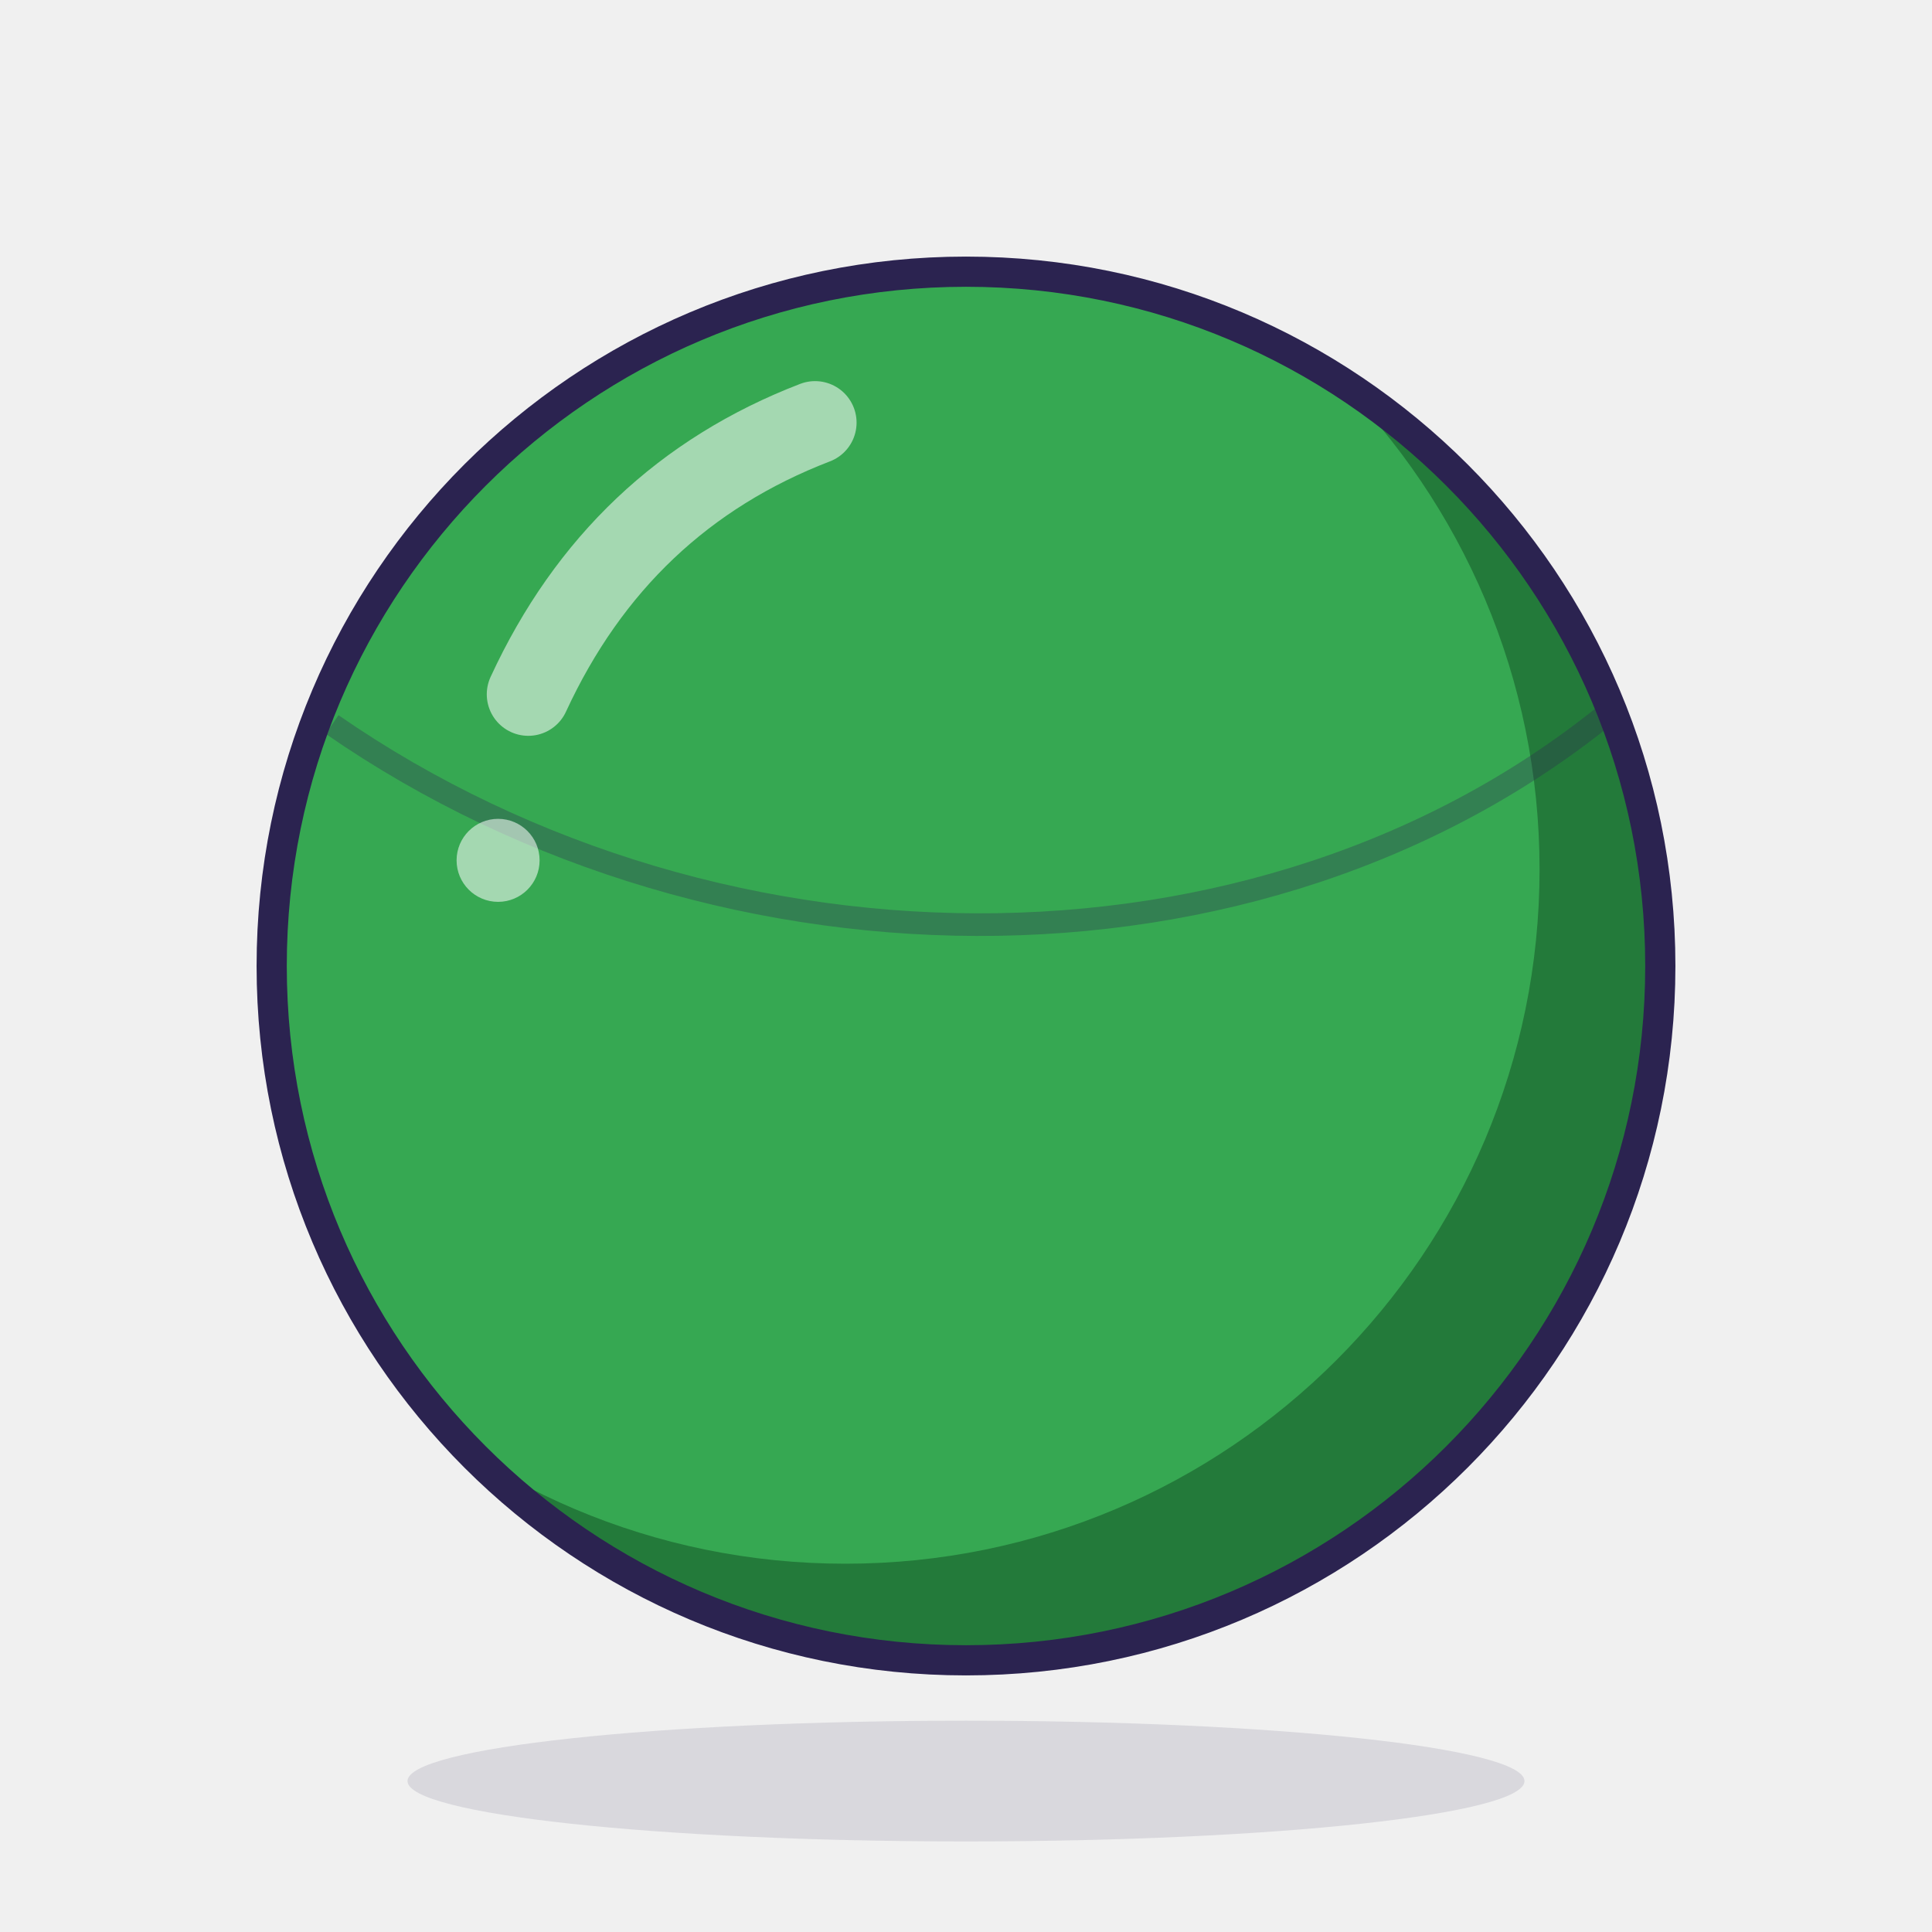
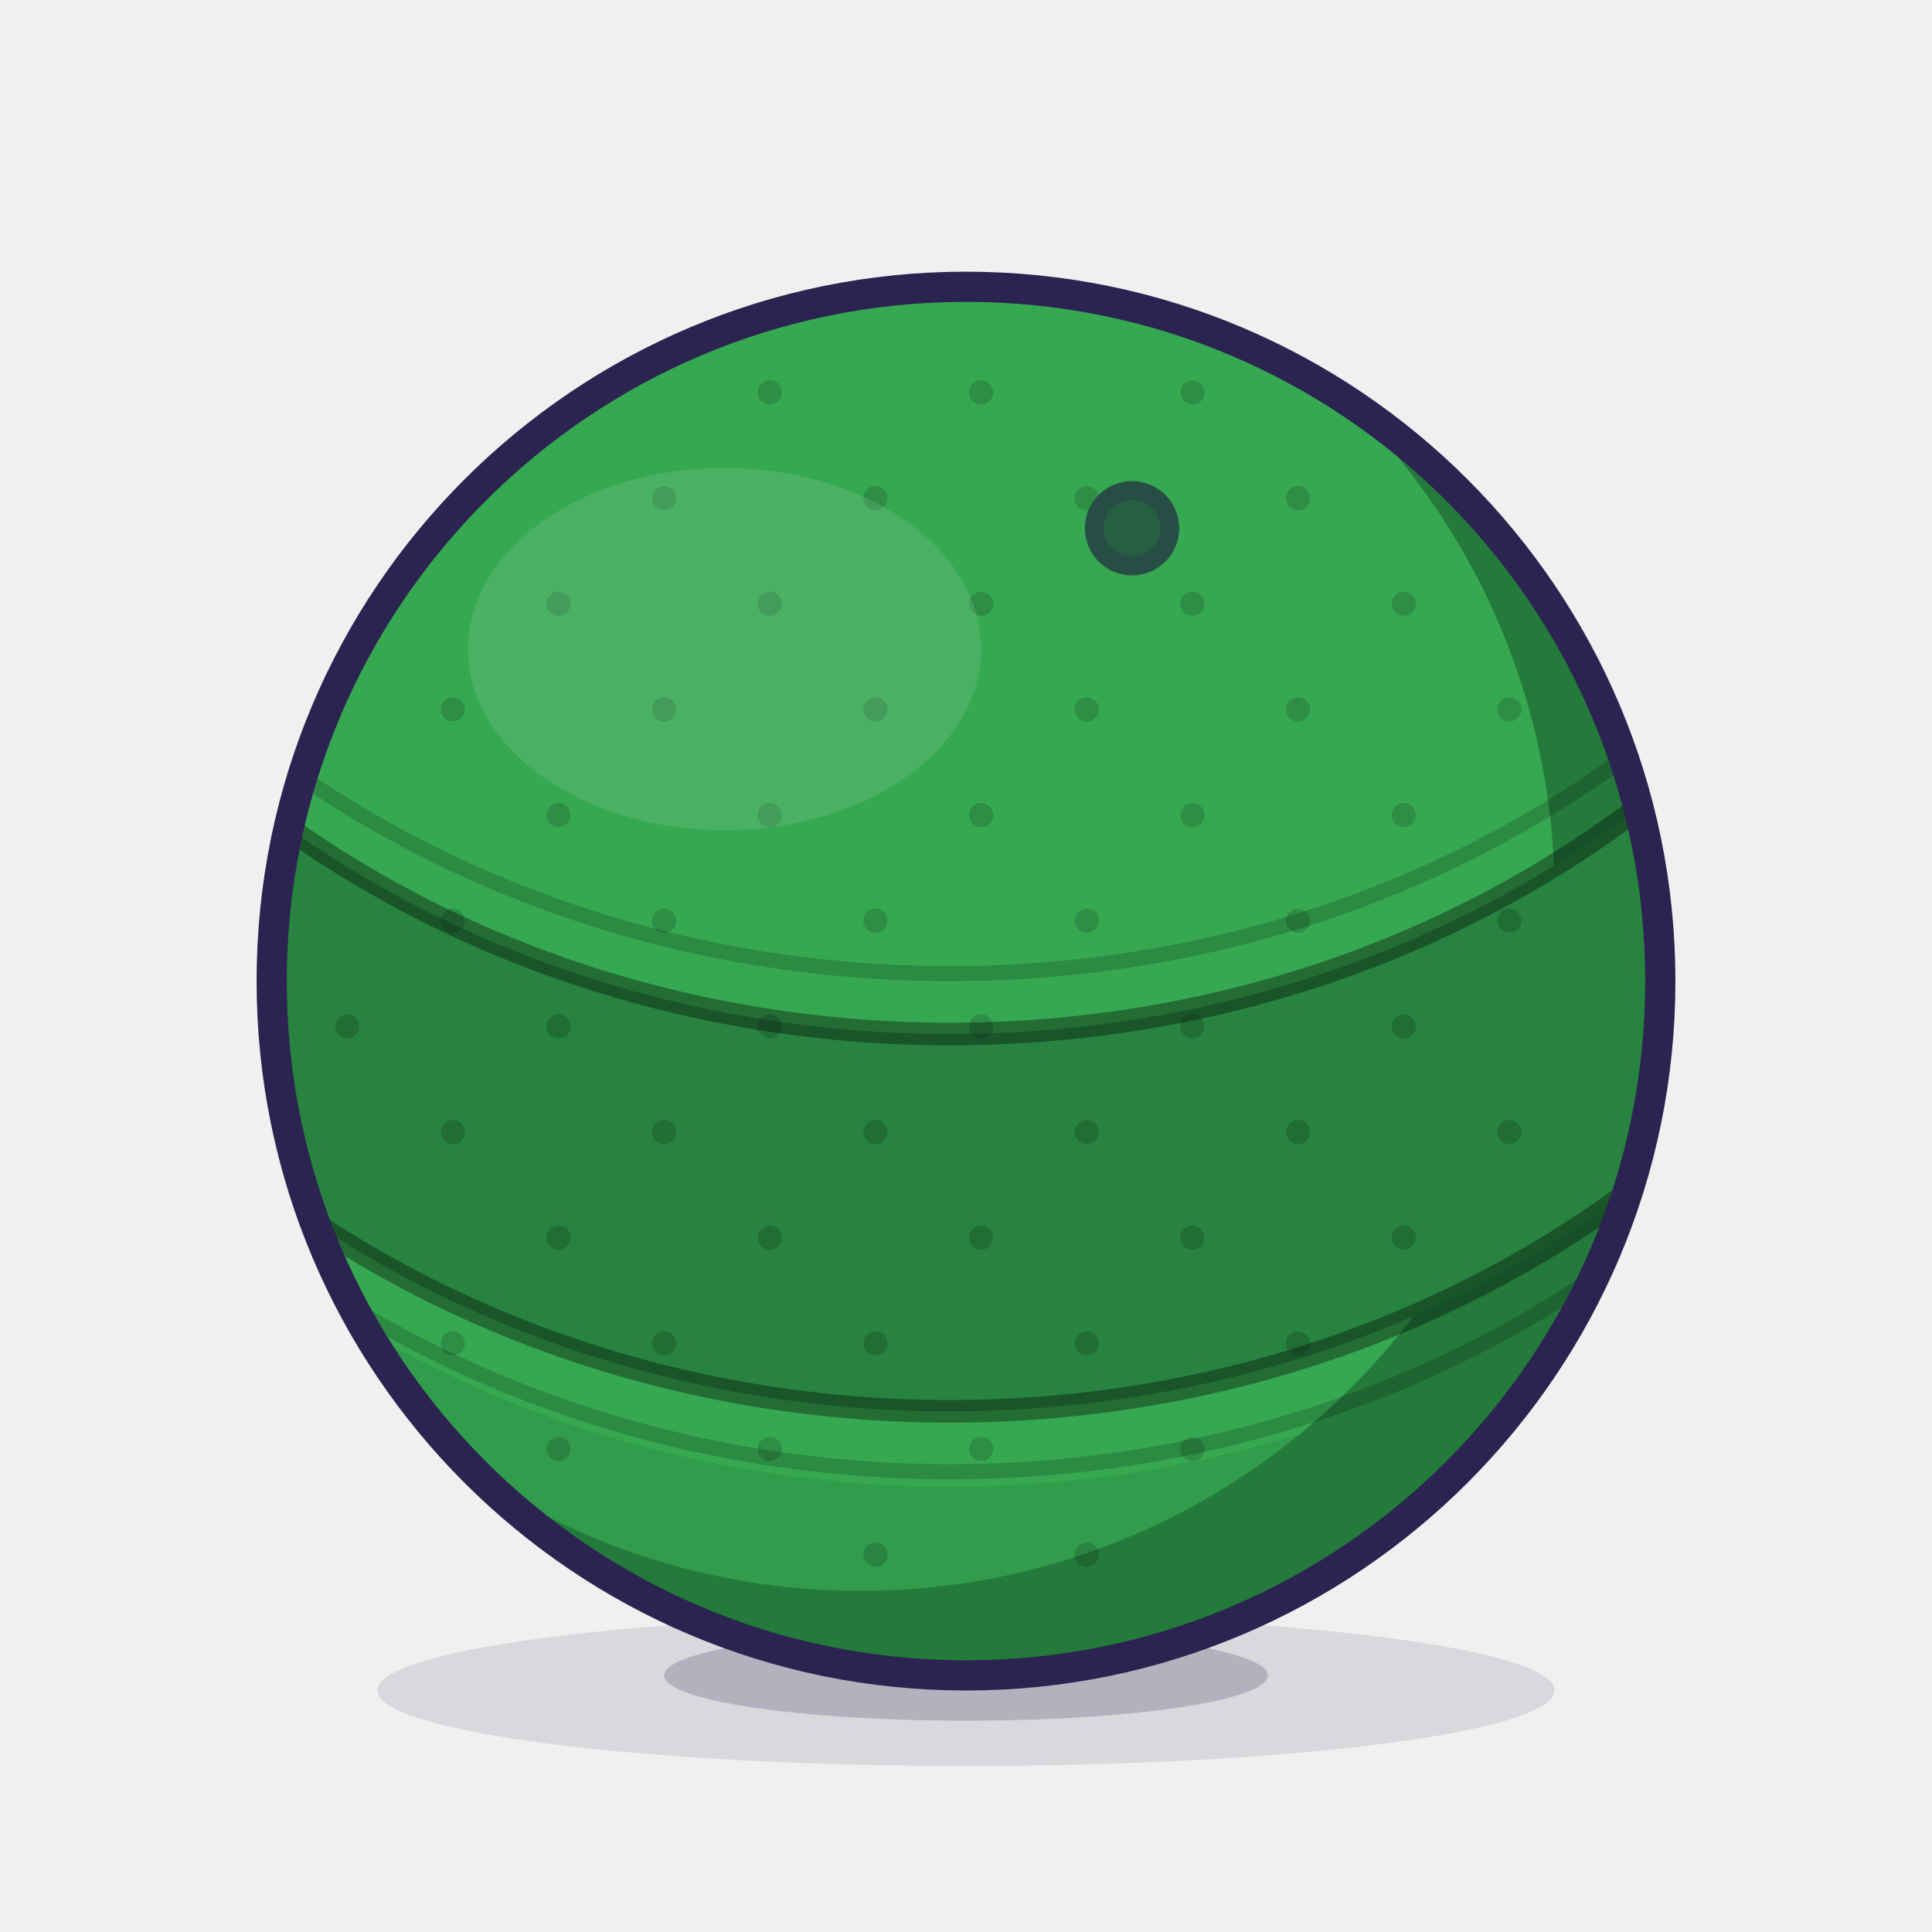
<svg xmlns="http://www.w3.org/2000/svg" viewBox="0 0 256 256" width="256" height="256">
-   <ellipse cx="128" cy="236" rx="74" ry="8" fill="#2B2350" opacity="0.12" />
+   <ellipse cx="128" cy="224" rx="78" ry="10" fill="#2B2350" opacity="0.12" />
+   <ellipse cx="128" cy="222" rx="40" ry="6" fill="#2B2350" opacity="0.22" />
  <clipPath id="c1">
-     <path d="M 36 128 A 92 92 0 1 0 220 128 A 92 92 0 1 0 36 128 Z" />
+     <path d="M 36 130 A 92 92 0 1 0 220 130 A 92 92 0 1 0 36 130 Z" />
  </clipPath>
-   <path d="M 36 128 A 92 92 0 1 0 220 128 A 92 92 0 1 0 36 128 Z" fill="#237A3A" />
+   <path d="M 36 130 A 92 92 0 1 0 220 130 A 92 92 0 1 0 36 130 Z" fill="#237A3A" />
  <g clip-path="url(#c1)">
-     <path d="M 36 128 A 92 92 0 1 0 220 128 A 92 92 0 1 0 36 128 Z" fill="#36A852" transform="translate(-16 -12.8)" />
+     <path d="M 36 130 A 92 92 0 1 0 220 130 A 92 92 0 1 0 36 130 Z" fill="#36A852" transform="translate(-14 -11.2)" />
  </g>
-   <path d="M 36 128 A 92 92 0 1 0 220 128 A 92 92 0 1 0 36 128 Z" fill="none" stroke="#2B2350" stroke-width="4" stroke-linejoin="round" stroke-linecap="round" />
  <g clip-path="url(#c1)">
-     <path d="M 44 96 C 96 132, 170 132, 216 92" fill="none" stroke="#2B2350" stroke-width="3" opacity="0.3" />
+     <path d="M 26 100 C 82 150, 174 150, 230 96 L 230 146 C 174 200, 82 200, 26 150 Z" fill="#27833F" />
+     <path d="M 26 160 C 82 210, 174 210, 230 156 L 230 240 L 26 240 Z" fill="#237A3A" opacity="0.25" />
+     <path d="M 26 100 C 82 150, 174 150, 230 96 M 26 150 C 82 200, 174 200, 230 146" fill="none" stroke="#000000" stroke-width="3" opacity="0.35" />
+     <path d="M 26 92 C 82 142, 174 142, 230 88 M 26 158 C 82 208, 174 208, 230 154" fill="none" stroke="#000000" stroke-width="2" opacity="0.18" />
+     <circle cx="46" cy="136" r="1.6" fill="#000000" opacity="0.16" />
+     <circle cx="60" cy="94" r="1.6" fill="#000000" opacity="0.16" />
+     <circle cx="60" cy="122" r="1.6" fill="#000000" opacity="0.16" />
+     <circle cx="60" cy="150" r="1.6" fill="#000000" opacity="0.16" />
+     <circle cx="60" cy="178" r="1.6" fill="#000000" opacity="0.16" />
+     <circle cx="74" cy="80" r="1.6" fill="#000000" opacity="0.16" />
+     <circle cx="74" cy="108" r="1.6" fill="#000000" opacity="0.16" />
+     <circle cx="74" cy="136" r="1.6" fill="#000000" opacity="0.16" />
+     <circle cx="74" cy="164" r="1.6" fill="#000000" opacity="0.16" />
+     <circle cx="74" cy="192" r="1.6" fill="#000000" opacity="0.16" />
+     <circle cx="88" cy="66" r="1.6" fill="#000000" opacity="0.16" />
+     <circle cx="88" cy="94" r="1.6" fill="#000000" opacity="0.16" />
+     <circle cx="88" cy="122" r="1.6" fill="#000000" opacity="0.16" />
+     <circle cx="88" cy="150" r="1.6" fill="#000000" opacity="0.16" />
+     <circle cx="88" cy="178" r="1.6" fill="#000000" opacity="0.16" />
+     <circle cx="102" cy="52" r="1.6" fill="#000000" opacity="0.16" />
+     <circle cx="102" cy="80" r="1.6" fill="#000000" opacity="0.16" />
+     <circle cx="102" cy="108" r="1.6" fill="#000000" opacity="0.16" />
+     <circle cx="102" cy="136" r="1.6" fill="#000000" opacity="0.16" />
+     <circle cx="102" cy="164" r="1.6" fill="#000000" opacity="0.16" />
+     <circle cx="102" cy="192" r="1.6" fill="#000000" opacity="0.16" />
+     <circle cx="116" cy="66" r="1.6" fill="#000000" opacity="0.16" />
+     <circle cx="116" cy="94" r="1.6" fill="#000000" opacity="0.16" />
+     <circle cx="116" cy="122" r="1.6" fill="#000000" opacity="0.16" />
+     <circle cx="116" cy="150" r="1.6" fill="#000000" opacity="0.16" />
+     <circle cx="116" cy="178" r="1.6" fill="#000000" opacity="0.16" />
+     <circle cx="116" cy="206" r="1.6" fill="#000000" opacity="0.16" />
+     <circle cx="130" cy="52" r="1.6" fill="#000000" opacity="0.16" />
+     <circle cx="130" cy="80" r="1.6" fill="#000000" opacity="0.16" />
+     <circle cx="130" cy="108" r="1.6" fill="#000000" opacity="0.16" />
+     <circle cx="130" cy="136" r="1.6" fill="#000000" opacity="0.16" />
+     <circle cx="130" cy="164" r="1.6" fill="#000000" opacity="0.16" />
+     <circle cx="130" cy="192" r="1.6" fill="#000000" opacity="0.16" />
+     <circle cx="144" cy="66" r="1.6" fill="#000000" opacity="0.16" />
+     <circle cx="144" cy="94" r="1.6" fill="#000000" opacity="0.16" />
+     <circle cx="144" cy="122" r="1.6" fill="#000000" opacity="0.16" />
+     <circle cx="144" cy="150" r="1.6" fill="#000000" opacity="0.16" />
+     <circle cx="144" cy="178" r="1.6" fill="#000000" opacity="0.16" />
+     <circle cx="144" cy="206" r="1.6" fill="#000000" opacity="0.16" />
+     <circle cx="158" cy="52" r="1.6" fill="#000000" opacity="0.16" />
+     <circle cx="158" cy="80" r="1.6" fill="#000000" opacity="0.16" />
+     <circle cx="158" cy="108" r="1.6" fill="#000000" opacity="0.16" />
+     <circle cx="158" cy="136" r="1.6" fill="#000000" opacity="0.16" />
+     <circle cx="158" cy="164" r="1.6" fill="#000000" opacity="0.16" />
+     <circle cx="158" cy="192" r="1.6" fill="#000000" opacity="0.16" />
+     <circle cx="172" cy="66" r="1.6" fill="#000000" opacity="0.16" />
+     <circle cx="172" cy="94" r="1.6" fill="#000000" opacity="0.16" />
+     <circle cx="172" cy="122" r="1.6" fill="#000000" opacity="0.16" />
+     <circle cx="172" cy="150" r="1.6" fill="#000000" opacity="0.16" />
+     <circle cx="172" cy="178" r="1.6" fill="#000000" opacity="0.16" />
+     <circle cx="186" cy="80" r="1.6" fill="#000000" opacity="0.16" />
+     <circle cx="186" cy="108" r="1.6" fill="#000000" opacity="0.16" />
+     <circle cx="186" cy="136" r="1.6" fill="#000000" opacity="0.16" />
+     <circle cx="186" cy="164" r="1.6" fill="#000000" opacity="0.16" />
+     <circle cx="200" cy="94" r="1.6" fill="#000000" opacity="0.16" />
+     <circle cx="200" cy="122" r="1.6" fill="#000000" opacity="0.16" />
+     <circle cx="200" cy="150" r="1.6" fill="#000000" opacity="0.16" />
+     <path d="M 62 86 A 34 24 0 1 0 130 86 A 34 24 0 1 0 62 86 Z" fill="#9AD4A8" opacity="0.2" />
  </g>
-   <path d="M 70 92 Q 82 66 108 56" fill="none" stroke="#FFFFFF" stroke-width="11" stroke-linecap="round" stroke-linejoin="round" opacity="0.55" />
-   <circle cx="66" cy="114" r="5.5" fill="#FFFFFF" opacity="0.55" />
+   <path d="M 145 70 A 5 5 0 1 0 155 70 A 5 5 0 1 0 145 70 Z" fill="#256041" stroke="#274E45" stroke-width="2.5" stroke-linejoin="round" stroke-linecap="round" />
+   <path d="M 36 130 A 92 92 0 1 0 220 130 A 92 92 0 1 0 36 130 Z" fill="none" stroke="#2B2350" stroke-width="4" stroke-linejoin="round" stroke-linecap="round" />
</svg>
